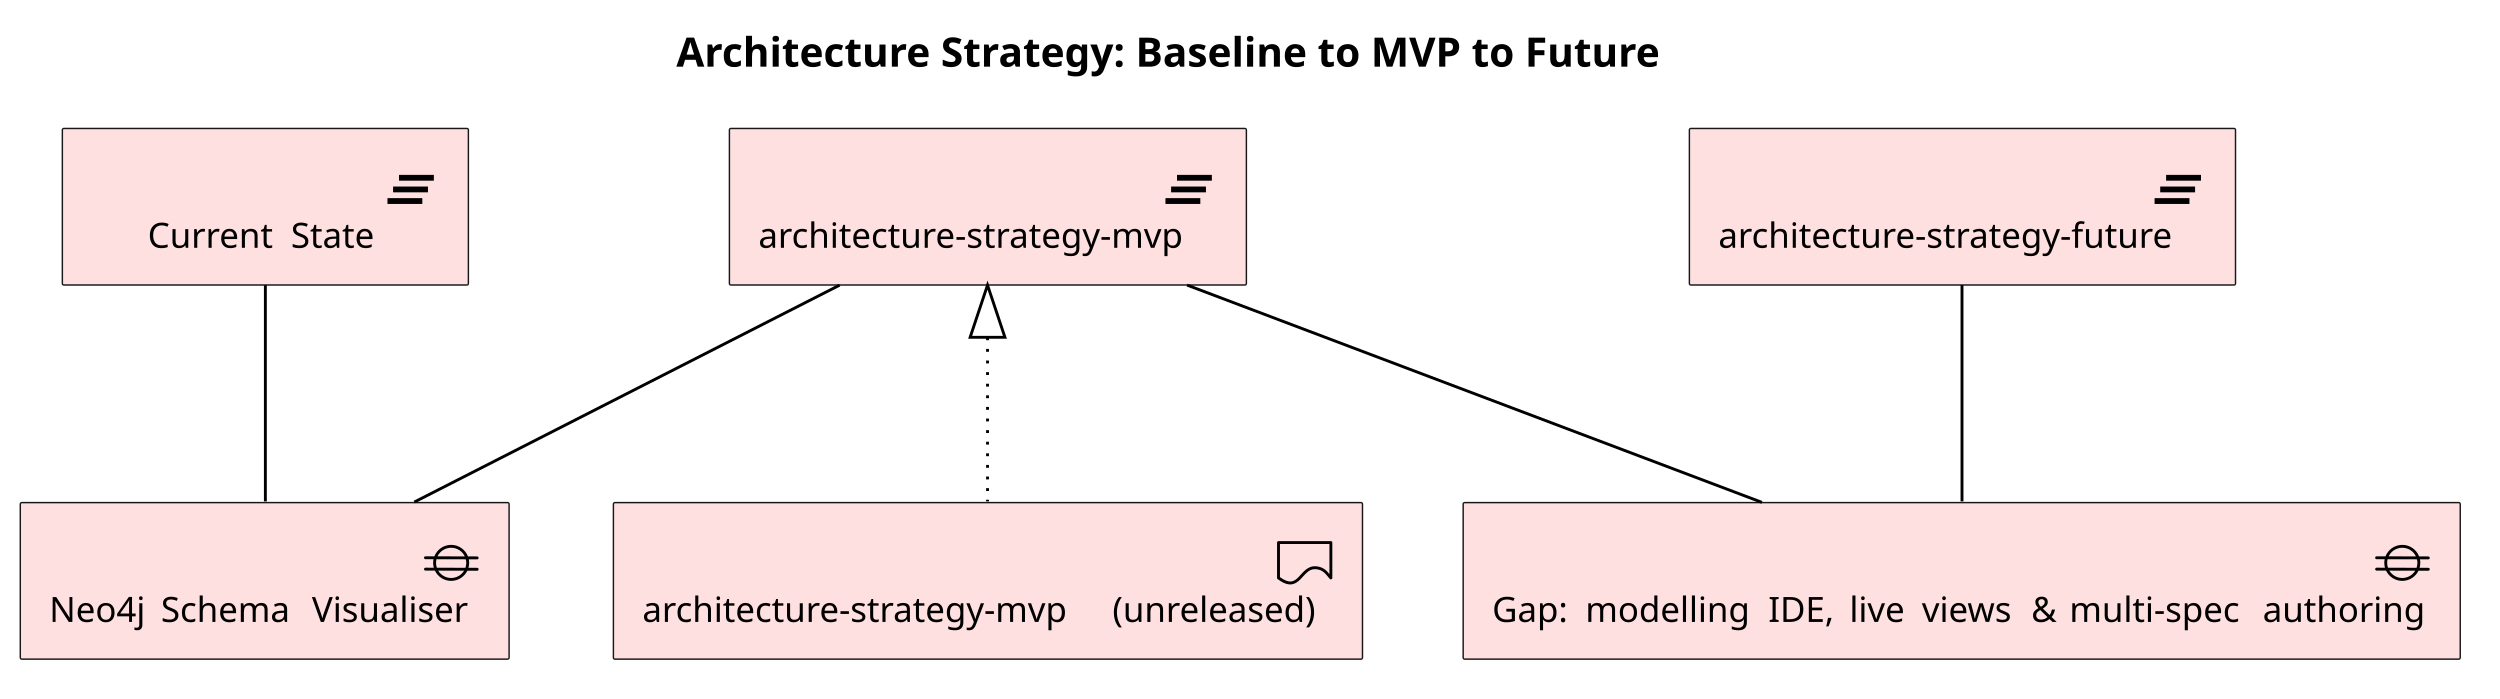
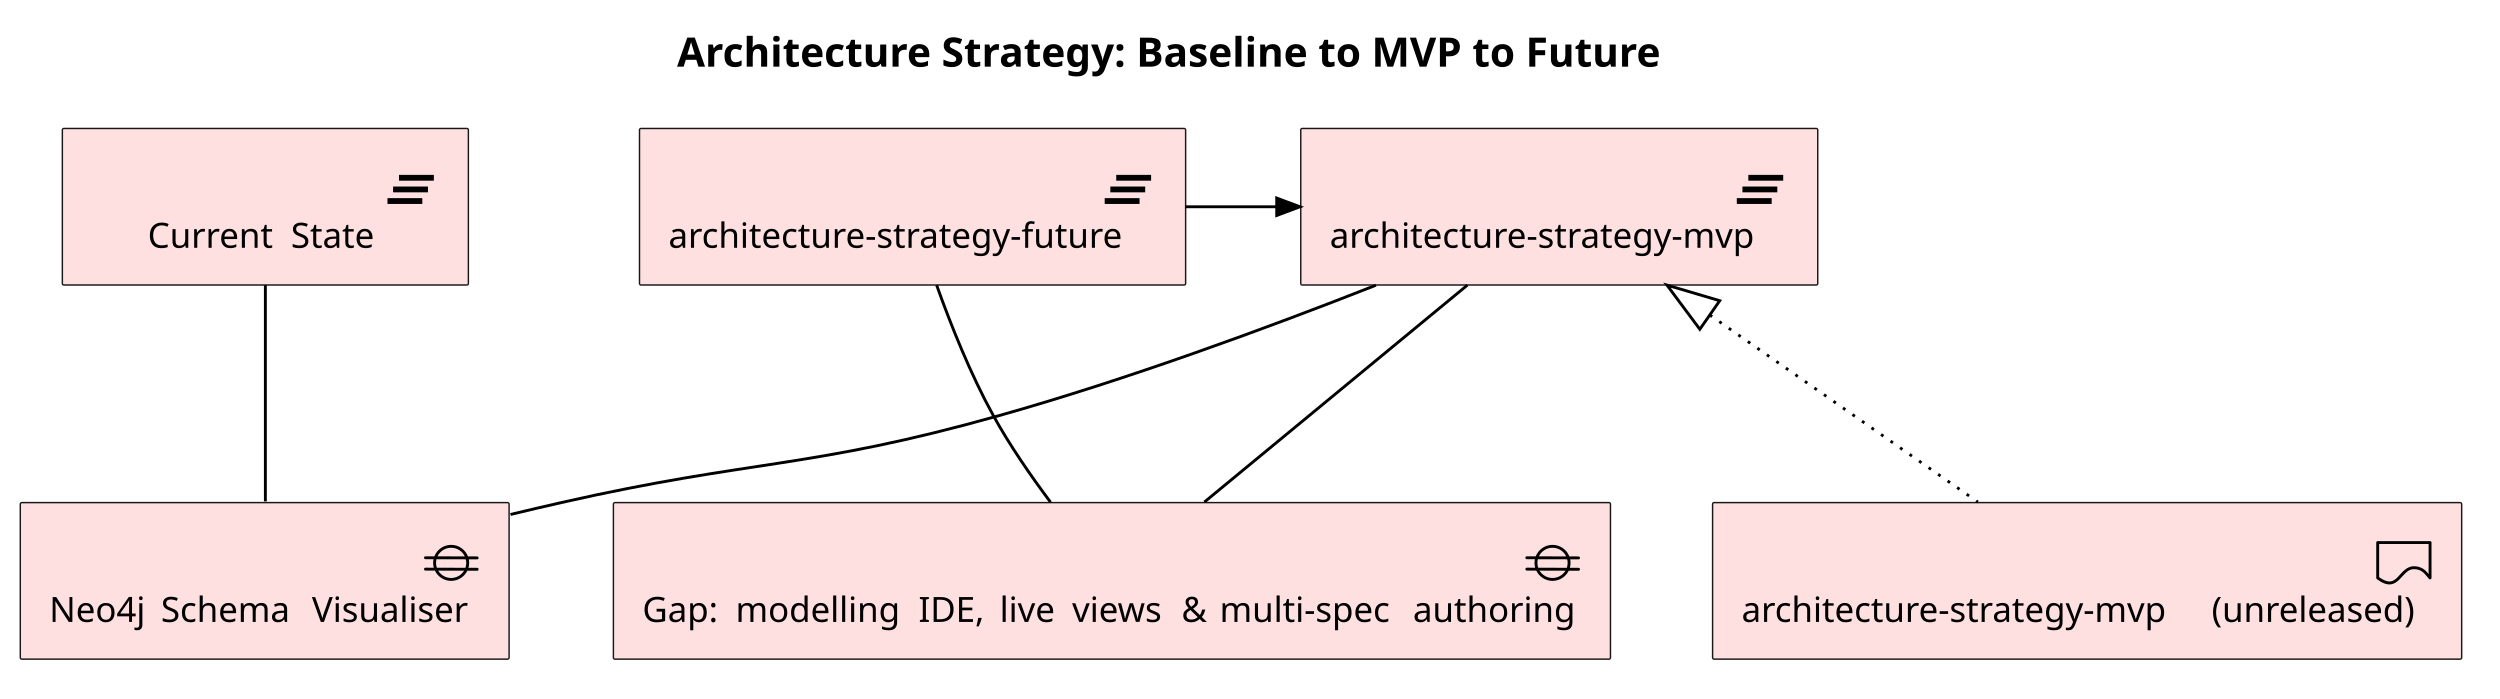
<svg xmlns="http://www.w3.org/2000/svg" version="1.1" data-diagram-type="DESCRIPTION" style="width:862px;height:241px;background:#FFFFFF;" width="862px" height="241px" viewBox="0 0 862 241" zoomAndPan="magnify" preserveAspectRatio="none" contentStyleType="text/css">
  <defs />
  <g font-family="sans-serif" lengthAdjust="spacing">
    <g class="title" data-source-line="3">
-       <text x="233.196" y="22.995" fill="#000" font-size="14" textLength="388.896" font-weight="700">Architecture Strategy: Baseline to MVP to Future</text>
+       <text x="233.443" y="22.995" fill="#000" font-size="14" textLength="388.896" font-weight="700">Architecture Strategy: Baseline to MVP to Future</text>
    </g>
    <g class="entity" data-qualified-name="e_id4accde76fa5858" id="ent0001" data-source-line="320">
      <rect x="21.5" y="44.297" width="140" height="53.969" fill="#FFE0E0" style="stroke:#181818;stroke-width:0.5;" rx="0.5" ry="0.5" />
      <path d="M137.573,60.297 L137.573,62.297 L149.592,62.297 L149.592,60.297 M135.538,64.318 L135.538,66.318 L147.558,66.318 L147.558,64.318 M133.596,68.318 L133.596,70.319 L145.617,70.319 L145.617,68.318" fill="#000" />
      <text x="50.938" y="85.436" fill="#000" font-size="12" textLength="45.545" font-family="Verdana">Current</text>
      <text x="96.483" y="85.436" fill="#000" font-size="12" font-family="Verdana"> </text>
      <text x="100.298" y="85.436" fill="#000" font-size="12" textLength="31.764" font-family="Verdana">State</text>
    </g>
    <g class="entity" data-qualified-name="e_id957bea8a8f2755" id="ent0002" data-source-line="323">
      <rect x="7" y="173.297" width="168.535" height="53.969" fill="#FFE0E0" style="stroke:#181818;stroke-width:0.5;" rx="0.5" ry="0.5" />
      <path d="M155.513,187.867 A0.5,0.5 0 0 0 155.491,187.877 A0.5,0.5 0 0 0 155.472,187.869 C152.875,187.904 150.666,189.538 149.772,191.82 L146.703,191.812 A0.5,0.5 0 0 0 146.201,192.31 A0.5,0.5 0 0 0 146.701,192.812 L149.475,192.819 C149.386,193.249 149.342,193.695 149.347,194.152 C149.354,194.704 149.432,195.239 149.575,195.748 L146.703,195.74 A0.5,0.5 0 0 0 146.201,196.24 A0.5,0.5 0 0 0 146.701,196.739 L149.951,196.748 C150.961,198.86 153.13,200.312 155.621,200.287 C158.054,200.262 160.151,198.832 161.148,196.778 L164.525,196.787 A0.5,0.5 0 0 0 165.027,196.289 A0.5,0.5 0 0 0 164.527,195.787 L161.53,195.779 C161.689,195.221 161.772,194.632 161.767,194.023 C161.764,193.622 161.722,193.23 161.646,192.851 L164.525,192.859 A0.5,0.5 0 0 0 165.027,192.359 A0.5,0.5 0 0 0 164.527,191.859 L161.355,191.851 C160.452,189.508 158.168,187.849 155.513,187.867 M155.511,188.857 A0.5,0.5 0 0 0 155.521,188.867 C157.618,188.853 159.43,190.072 160.269,191.848 L150.855,191.823 C151.683,190.095 153.436,188.895 155.486,188.867 A0.5,0.5 0 0 0 155.511,188.857 M150.498,192.822 L160.622,192.848 C160.713,193.228 160.763,193.625 160.767,194.033 C160.772,194.644 160.673,195.23 160.485,195.776 L150.62,195.75 C150.449,195.244 150.353,194.702 150.347,194.138 C150.341,193.684 150.394,193.243 150.498,192.822 M151.082,196.751 L160.018,196.775 C159.115,198.266 157.484,199.268 155.609,199.287 C153.686,199.306 152,198.288 151.082,196.751" fill="#000" />
      <text x="17" y="214.436" fill="#000" font-size="12" textLength="34.67" font-family="Verdana">Neo4j</text>
      <text x="51.67" y="214.436" fill="#000" font-size="12" font-family="Verdana"> </text>
      <text x="55.484" y="214.436" fill="#000" font-size="12" textLength="48.246" font-family="Verdana">Schema</text>
      <text x="103.73" y="214.436" fill="#000" font-size="12" font-family="Verdana"> </text>
      <text x="107.545" y="214.436" fill="#000" font-size="12" textLength="57.99" font-family="Verdana">Visualiser</text>
    </g>
    <g class="entity" data-qualified-name="e_id2732b8c8dfb058" id="ent0003" data-source-line="323">
-       <rect x="504.5" y="173.297" width="343.789" height="53.969" fill="#FFE0E0" style="stroke:#181818;stroke-width:0.5;" rx="0.5" ry="0.5" />
-       <path d="M828.267,187.867 A0.5,0.5 0 0 0 828.245,187.877 A0.5,0.5 0 0 0 828.226,187.869 C825.629,187.904 823.42,189.538 822.526,191.82 L819.457,191.812 A0.5,0.5 0 0 0 818.954,192.31 A0.5,0.5 0 0 0 819.455,192.812 L822.229,192.819 C822.14,193.249 822.096,193.695 822.101,194.152 C822.108,194.704 822.186,195.239 822.328,195.748 L819.457,195.74 A0.5,0.5 0 0 0 818.954,196.24 A0.5,0.5 0 0 0 819.455,196.739 L822.705,196.748 C823.715,198.86 825.884,200.312 828.374,200.287 C830.808,200.262 832.905,198.832 833.902,196.778 L837.279,196.787 A0.5,0.5 0 0 0 837.781,196.289 A0.5,0.5 0 0 0 837.281,195.787 L834.284,195.779 C834.443,195.221 834.526,194.632 834.521,194.023 C834.518,193.622 834.476,193.23 834.4,192.851 L837.279,192.859 A0.5,0.5 0 0 0 837.781,192.359 A0.5,0.5 0 0 0 837.281,191.859 L834.109,191.851 C833.206,189.508 830.921,187.849 828.267,187.867 M828.265,188.857 A0.5,0.5 0 0 0 828.275,188.867 C830.372,188.853 832.184,190.072 833.023,191.848 L823.609,191.823 C824.437,190.095 826.19,188.895 828.24,188.867 A0.5,0.5 0 0 0 828.265,188.857 M823.252,192.822 L833.376,192.848 C833.467,193.228 833.517,193.625 833.521,194.033 C833.526,194.644 833.426,195.23 833.239,195.776 L823.373,195.75 C823.203,195.244 823.107,194.702 823.101,194.138 C823.095,193.684 823.148,193.243 823.251,192.822 M823.836,196.751 L832.772,196.775 C831.869,198.266 830.238,199.268 828.363,199.287 C826.44,199.306 824.754,198.288 823.836,196.751" fill="#000" />
-       <text x="514.5" y="214.436" fill="#000" font-size="12" textLength="28.313" font-family="Verdana">Gap:</text>
-       <text x="542.813" y="214.436" fill="#000" font-size="12" font-family="Verdana"> </text>
-       <text x="546.627" y="214.436" fill="#000" font-size="12" textLength="59.256" font-family="Verdana">modelling</text>
-       <text x="605.883" y="214.436" fill="#000" font-size="12" font-family="Verdana"> </text>
-       <text x="609.697" y="214.436" fill="#000" font-size="12" textLength="24.176" font-family="Verdana">IDE,</text>
-       <text x="633.873" y="214.436" fill="#000" font-size="12" font-family="Verdana"> </text>
-       <text x="637.688" y="214.436" fill="#000" font-size="12" textLength="21.152" font-family="Verdana">live</text>
-       <text x="658.84" y="214.436" fill="#000" font-size="12" font-family="Verdana"> </text>
-       <text x="662.654" y="214.436" fill="#000" font-size="12" textLength="33.885" font-family="Verdana">views</text>
-       <text x="696.539" y="214.436" fill="#000" font-size="12" font-family="Verdana"> </text>
-       <text x="700.354" y="214.436" fill="#000" font-size="12" font-family="Verdana">&amp;</text>
-       <text x="709.711" y="214.436" fill="#000" font-size="12" font-family="Verdana"> </text>
-       <text x="713.525" y="214.436" fill="#000" font-size="12" textLength="62.848" font-family="Verdana">multi-spec</text>
-       <text x="776.373" y="214.436" fill="#000" font-size="12" font-family="Verdana"> </text>
-       <text x="780.188" y="214.436" fill="#000" font-size="12" textLength="58.102" font-family="Verdana">authoring</text>
+       <rect x="211.5" y="173.297" width="343.789" height="53.969" fill="#FFE0E0" style="stroke:#181818;stroke-width:0.5;" rx="0.5" ry="0.5" />
+       <path d="M535.267,187.867 A0.5,0.5 0 0 0 535.245,187.877 A0.5,0.5 0 0 0 535.226,187.869 C532.629,187.904 530.42,189.538 529.526,191.82 L526.457,191.812 A0.5,0.5 0 0 0 525.954,192.31 A0.5,0.5 0 0 0 526.455,192.812 L529.229,192.819 C529.14,193.249 529.096,193.695 529.101,194.152 C529.108,194.704 529.186,195.239 529.328,195.748 L526.457,195.74 A0.5,0.5 0 0 0 525.954,196.24 A0.5,0.5 0 0 0 526.455,196.739 L529.705,196.748 C530.715,198.86 532.884,200.312 535.374,200.287 C537.808,200.262 539.905,198.832 540.902,196.778 L544.279,196.787 A0.5,0.5 0 0 0 544.781,196.289 A0.5,0.5 0 0 0 544.281,195.787 L541.284,195.779 C541.443,195.221 541.526,194.632 541.521,194.023 C541.518,193.622 541.476,193.23 541.4,192.851 L544.279,192.859 A0.5,0.5 0 0 0 544.781,192.359 A0.5,0.5 0 0 0 544.281,191.859 L541.109,191.851 C540.206,189.508 537.921,187.849 535.267,187.867 M535.265,188.857 A0.5,0.5 0 0 0 535.275,188.867 C537.372,188.853 539.184,190.072 540.023,191.848 L530.609,191.823 C531.437,190.095 533.19,188.895 535.24,188.867 A0.5,0.5 0 0 0 535.265,188.857 M530.252,192.822 L540.376,192.848 C540.467,193.228 540.517,193.625 540.521,194.033 C540.526,194.644 540.426,195.23 540.239,195.776 L530.373,195.75 C530.203,195.244 530.107,194.702 530.101,194.138 C530.095,193.684 530.148,193.243 530.251,192.822 M530.836,196.751 L539.772,196.775 C538.869,198.266 537.238,199.268 535.363,199.287 C533.44,199.306 531.754,198.288 530.836,196.751" fill="#000" />
+       <text x="221.5" y="214.436" fill="#000" font-size="12" textLength="28.313" font-family="Verdana">Gap:</text>
+       <text x="249.813" y="214.436" fill="#000" font-size="12" font-family="Verdana"> </text>
+       <text x="253.627" y="214.436" fill="#000" font-size="12" textLength="59.256" font-family="Verdana">modelling</text>
+       <text x="312.883" y="214.436" fill="#000" font-size="12" font-family="Verdana"> </text>
+       <text x="316.697" y="214.436" fill="#000" font-size="12" textLength="24.176" font-family="Verdana">IDE,</text>
+       <text x="340.873" y="214.436" fill="#000" font-size="12" font-family="Verdana"> </text>
+       <text x="344.688" y="214.436" fill="#000" font-size="12" textLength="21.152" font-family="Verdana">live</text>
+       <text x="365.84" y="214.436" fill="#000" font-size="12" font-family="Verdana"> </text>
+       <text x="369.654" y="214.436" fill="#000" font-size="12" textLength="33.885" font-family="Verdana">views</text>
+       <text x="403.539" y="214.436" fill="#000" font-size="12" font-family="Verdana"> </text>
+       <text x="407.354" y="214.436" fill="#000" font-size="12" font-family="Verdana">&amp;</text>
+       <text x="416.711" y="214.436" fill="#000" font-size="12" font-family="Verdana"> </text>
+       <text x="420.525" y="214.436" fill="#000" font-size="12" textLength="62.848" font-family="Verdana">multi-spec</text>
+       <text x="483.373" y="214.436" fill="#000" font-size="12" font-family="Verdana"> </text>
+       <text x="487.188" y="214.436" fill="#000" font-size="12" textLength="58.102" font-family="Verdana">authoring</text>
    </g>
    <g class="entity" data-qualified-name="e_id891b59559d2954" id="ent0004" data-source-line="314">
-       <rect x="211.5" y="173.297" width="258.283" height="53.969" fill="#FFE0E0" style="stroke:#181818;stroke-width:0.5;" rx="0.5" ry="0.5" />
-       <path d="M440.828,186.577 A0.5,0.5 0 0 0 440.328,187.077 L440.328,199.284 A0.5,0.5 0 0 0 440.529,199.686 C442.401,201.081 443.896,201.598 445.182,201.495 C446.467,201.392 447.448,200.671 448.285,199.846 C449.123,199.022 449.856,198.076 450.664,197.374 C451.472,196.671 452.312,196.212 453.459,196.245 C454.892,196.287 455.787,196.75 456.529,197.388 C457.272,198.025 457.84,198.86 458.508,199.616 A0.5,0.5 0 0 0 459.383,199.286 C459.386,196.837 459.383,187.077 459.383,187.077 A0.5,0.5 0 0 0 458.883,186.577 M441.328,187.577 L458.383,187.577 C458.383,188.234 458.385,194.724 458.383,197.975 C458.007,197.513 457.688,197.062 457.182,196.627 C456.309,195.877 455.136,195.292 453.489,195.244 C452.048,195.203 450.921,195.824 450.008,196.617 C449.096,197.411 448.353,198.376 447.584,199.133 C446.816,199.89 446.06,200.42 445.102,200.496 C444.186,200.569 442.971,200.178 441.329,199" fill="#000" />
-       <text x="221.5" y="214.436" fill="#000" font-size="12" textLength="158.256" font-family="Verdana">architecture-strategy-mvp</text>
-       <text x="379.756" y="214.436" fill="#000" font-size="12" font-family="Verdana"> </text>
-       <text x="383.57" y="214.436" fill="#000" font-size="12" textLength="76.213" font-family="Verdana">(unreleased)</text>
+       <rect x="590.5" y="173.297" width="258.283" height="53.969" fill="#FFE0E0" style="stroke:#181818;stroke-width:0.5;" rx="0.5" ry="0.5" />
+       <path d="M819.828,186.577 A0.5,0.5 0 0 0 819.328,187.077 L819.328,199.284 A0.5,0.5 0 0 0 819.529,199.686 C821.401,201.081 822.896,201.598 824.182,201.495 C825.467,201.392 826.448,200.671 827.285,199.846 C828.123,199.022 828.856,198.076 829.664,197.374 C830.472,196.671 831.312,196.212 832.459,196.245 C833.892,196.287 834.787,196.75 835.529,197.388 C836.272,198.025 836.84,198.86 837.508,199.616 A0.5,0.5 0 0 0 838.383,199.286 C838.386,196.837 838.383,187.077 838.383,187.077 A0.5,0.5 0 0 0 837.883,186.577 M820.328,187.577 L837.383,187.577 C837.383,188.234 837.385,194.724 837.383,197.975 C837.007,197.513 836.688,197.062 836.182,196.627 C835.309,195.877 834.136,195.292 832.489,195.244 C831.048,195.203 829.921,195.824 829.008,196.617 C828.096,197.411 827.353,198.376 826.584,199.133 C825.816,199.89 825.06,200.42 824.102,200.496 C823.186,200.569 821.971,200.178 820.329,199" fill="#000" />
+       <text x="600.5" y="214.436" fill="#000" font-size="12" textLength="158.256" font-family="Verdana">architecture-strategy-mvp</text>
+       <text x="758.756" y="214.436" fill="#000" font-size="12" font-family="Verdana"> </text>
+       <text x="762.57" y="214.436" fill="#000" font-size="12" textLength="76.213" font-family="Verdana">(unreleased)</text>
    </g>
    <g class="entity" data-qualified-name="e_id29b6db45badb5c" id="ent0005" data-source-line="320">
-       <rect x="582.5" y="44.297" width="188.305" height="53.969" fill="#FFE0E0" style="stroke:#181818;stroke-width:0.5;" rx="0.5" ry="0.5" />
-       <path d="M746.878,60.297 L746.878,62.297 L758.897,62.297 L758.897,60.297 M744.842,64.318 L744.842,66.318 L756.862,66.318 L756.862,64.318 M742.901,68.318 L742.901,70.319 L754.922,70.319 L754.922,68.318" fill="#000" />
-       <text x="592.5" y="85.436" fill="#000" font-size="12" textLength="168.305" font-family="Verdana">architecture-strategy-future</text>
+       <rect x="220.5" y="44.297" width="188.305" height="53.969" fill="#FFE0E0" style="stroke:#181818;stroke-width:0.5;" rx="0.5" ry="0.5" />
+       <path d="M384.878,60.297 L384.878,62.297 L396.897,62.297 L396.897,60.297 M382.842,64.318 L382.842,66.318 L394.862,66.318 L394.862,64.318 M380.901,68.318 L380.901,70.319 L392.922,70.319 L392.922,68.318" fill="#000" />
+       <text x="230.5" y="85.436" fill="#000" font-size="12" textLength="168.305" font-family="Verdana">architecture-strategy-future</text>
    </g>
    <g class="entity" data-qualified-name="e_id726fa9a2d0835f" id="ent0006" data-source-line="320">
-       <rect x="251.5" y="44.297" width="178.256" height="53.969" fill="#FFE0E0" style="stroke:#181818;stroke-width:0.5;" rx="0.5" ry="0.5" />
-       <path d="M405.829,60.297 L405.829,62.297 L417.848,62.297 L417.848,60.297 M403.793,64.318 L403.793,66.318 L415.813,66.318 L415.813,64.318 M401.852,68.318 L401.852,70.319 L413.873,70.319 L413.873,68.318" fill="#000" />
-       <text x="261.5" y="85.436" fill="#000" font-size="12" textLength="158.256" font-family="Verdana">architecture-strategy-mvp</text>
+       <rect x="448.5" y="44.297" width="178.256" height="53.969" fill="#FFE0E0" style="stroke:#181818;stroke-width:0.5;" rx="0.5" ry="0.5" />
+       <path d="M602.829,60.297 L602.829,62.297 L614.848,62.297 L614.848,60.297 M600.793,64.318 L600.793,66.318 L612.813,66.318 L612.813,64.318 M598.852,68.318 L598.852,70.319 L610.873,70.319 L610.873,68.318" fill="#000" />
+       <text x="458.5" y="85.436" fill="#000" font-size="12" textLength="158.256" font-family="Verdana">architecture-strategy-mvp</text>
    </g>
    <g class="link" data-entity-1="ent0001" data-entity-2="ent0002" id="lnk7" data-source-line="349" data-link-type="association">
      <path d="M91.5,98.307 C91.5,120.077 91.5,151.007 91.5,172.887" style="stroke:#000;stroke-width:1;" fill="none" id="e_id4accde76fa5858-e_id957bea8a8f2755" />
      <text x="92.5" y="140.436" fill="#000" font-size="12" font-family="Verdana"> </text>
    </g>
    <g class="link" data-entity-1="ent0006" data-entity-2="ent0002" id="lnk8" data-source-line="349" data-link-type="association">
-       <path d="M289.51,98.307 C246.68,120.147 185.78,151.217 142.85,173.107" style="stroke:#000;stroke-width:1;" fill="none" id="e_id726fa9a2d0835f-e_id957bea8a8f2755" />
-       <text x="224.5" y="140.436" fill="#000" font-size="12" font-family="Verdana"> </text>
+       <path d="M474.43,98.337 C437.12,113.027 388.66,130.867 344.5,143.297 C278.64,161.827 260.23,158.177 193.5,173.297 C187.8,174.587 181.93,175.967 176.02,177.387" style="stroke:#000;stroke-width:1;" fill="none" id="e_id726fa9a2d0835f-e_id957bea8a8f2755" />
+       <text x="389.5" y="140.436" fill="#000" font-size="12" font-family="Verdana"> </text>
    </g>
    <g class="link" data-entity-1="ent0006" data-entity-2="ent0003" id="lnk9" data-source-line="349" data-link-type="association">
-       <path d="M409.31,98.307 C467.19,120.187 549.56,151.317 607.5,173.217" style="stroke:#000;stroke-width:1;" fill="none" id="e_id726fa9a2d0835f-e_id2732b8c8dfb058" />
-       <text x="519.5" y="140.436" fill="#000" font-size="12" font-family="Verdana"> </text>
+       <path d="M505.96,98.307 C479.48,120.147 441.81,151.217 415.26,173.107" style="stroke:#000;stroke-width:1;" fill="none" id="e_id726fa9a2d0835f-e_id2732b8c8dfb058" />
+       <text x="466.5" y="140.436" fill="#000" font-size="12" font-family="Verdana"> </text>
    </g>
    <g class="link" data-entity-1="ent0005" data-entity-2="ent0003" id="lnk10" data-source-line="349" data-link-type="association">
-       <path d="M676.5,98.307 C676.5,120.077 676.5,151.007 676.5,172.887" style="stroke:#000;stroke-width:1;" fill="none" id="e_id29b6db45badb5c-e_id2732b8c8dfb058" />
-       <text x="677.5" y="140.436" fill="#000" font-size="12" font-family="Verdana"> </text>
+       <path d="M322.95,98.317 C327.86,112.077 334.63,129.027 342.5,143.297 C348.14,153.537 355.4,164.047 362.23,173.167" style="stroke:#000;stroke-width:1;" fill="none" id="e_id29b6db45badb5c-e_id2732b8c8dfb058" />
+       <text x="343.5" y="140.436" fill="#000" font-size="12" font-family="Verdana"> </text>
    </g>
    <g class="link" data-entity-1="ent0006" data-entity-2="ent0004" id="lnk12" data-source-line="349" data-link-type="extension">
-       <path d="M340.5,116.307 C340.5,138.077 340.5,151.007 340.5,172.887" style="stroke:#000;stroke-width:1;stroke-dasharray:1,3;" fill="none" id="e_id726fa9a2d0835f-backto-e_id891b59559d2954" />
-       <polygon points="340.5,98.307,334.5,116.307,346.5,116.307,340.5,98.307" fill="none" style="stroke:#000;stroke-width:1;stroke-linejoin:miter;stroke-miterlimit:10;" />
-       <text x="341.5" y="140.436" fill="#000" font-size="12" font-family="Verdana"> </text>
+       <path d="M589.532,108.607 C620.832,130.447 650.59,151.217 681.97,173.107" style="stroke:#000;stroke-width:1;stroke-dasharray:1,3;" fill="none" id="e_id726fa9a2d0835f-backto-e_id891b59559d2954" />
+       <polygon points="574.77,98.307,586.098,113.528,592.965,103.686,574.77,98.307" fill="none" style="stroke:#000;stroke-width:1;stroke-linejoin:miter;stroke-miterlimit:10;" />
+       <text x="634.5" y="140.436" fill="#000" font-size="12" font-family="Verdana"> </text>
+     </g>
+     <g class="link" data-entity-1="ent0005" data-entity-2="ent0006" id="lnk13" data-source-line="349" data-link-type="dependency">
+       <path d="M408.75,71.297 C421.82,71.297 427.22,71.297 440.21,71.297" style="stroke:#000;stroke-width:1;" fill="none" id="e_id29b6db45badb5c-to-e_id726fa9a2d0835f" />
+       <polygon points="448.21,71.297,440.21,68.297,440.21,74.297,448.21,71.297" fill="#000" style="stroke:#000;stroke-width:1;stroke-linejoin:miter;stroke-miterlimit:10;" />
+       <text x="427" y="65.436" fill="#000" font-size="12" font-family="Verdana"> </text>
    </g>
  </g>
</svg>
